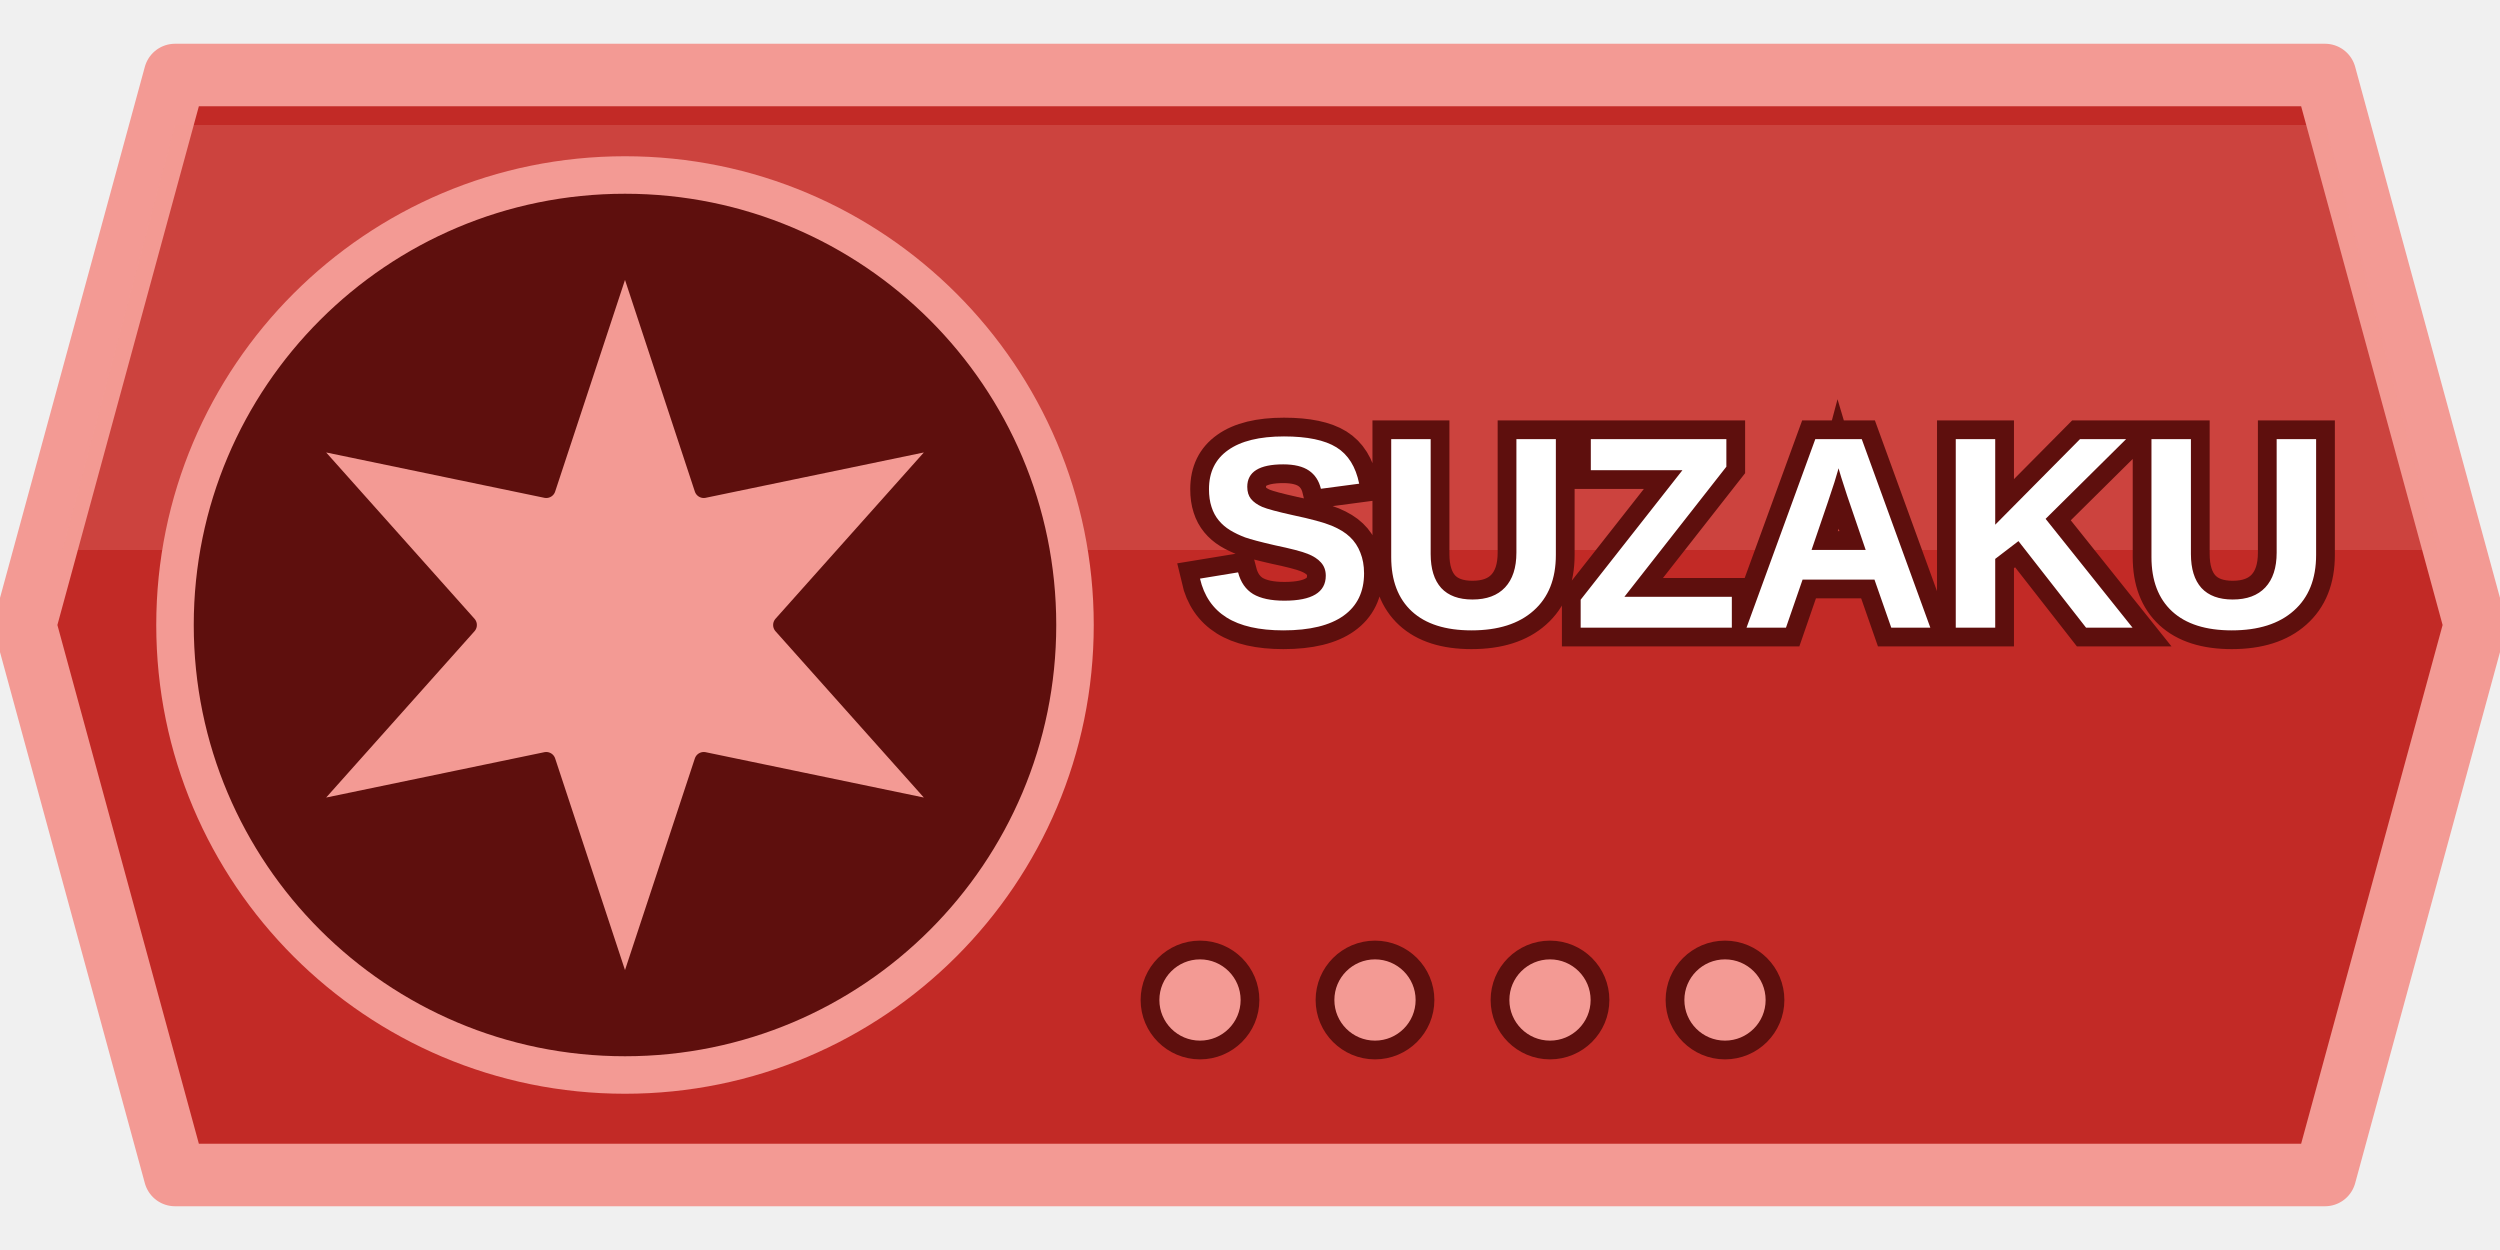
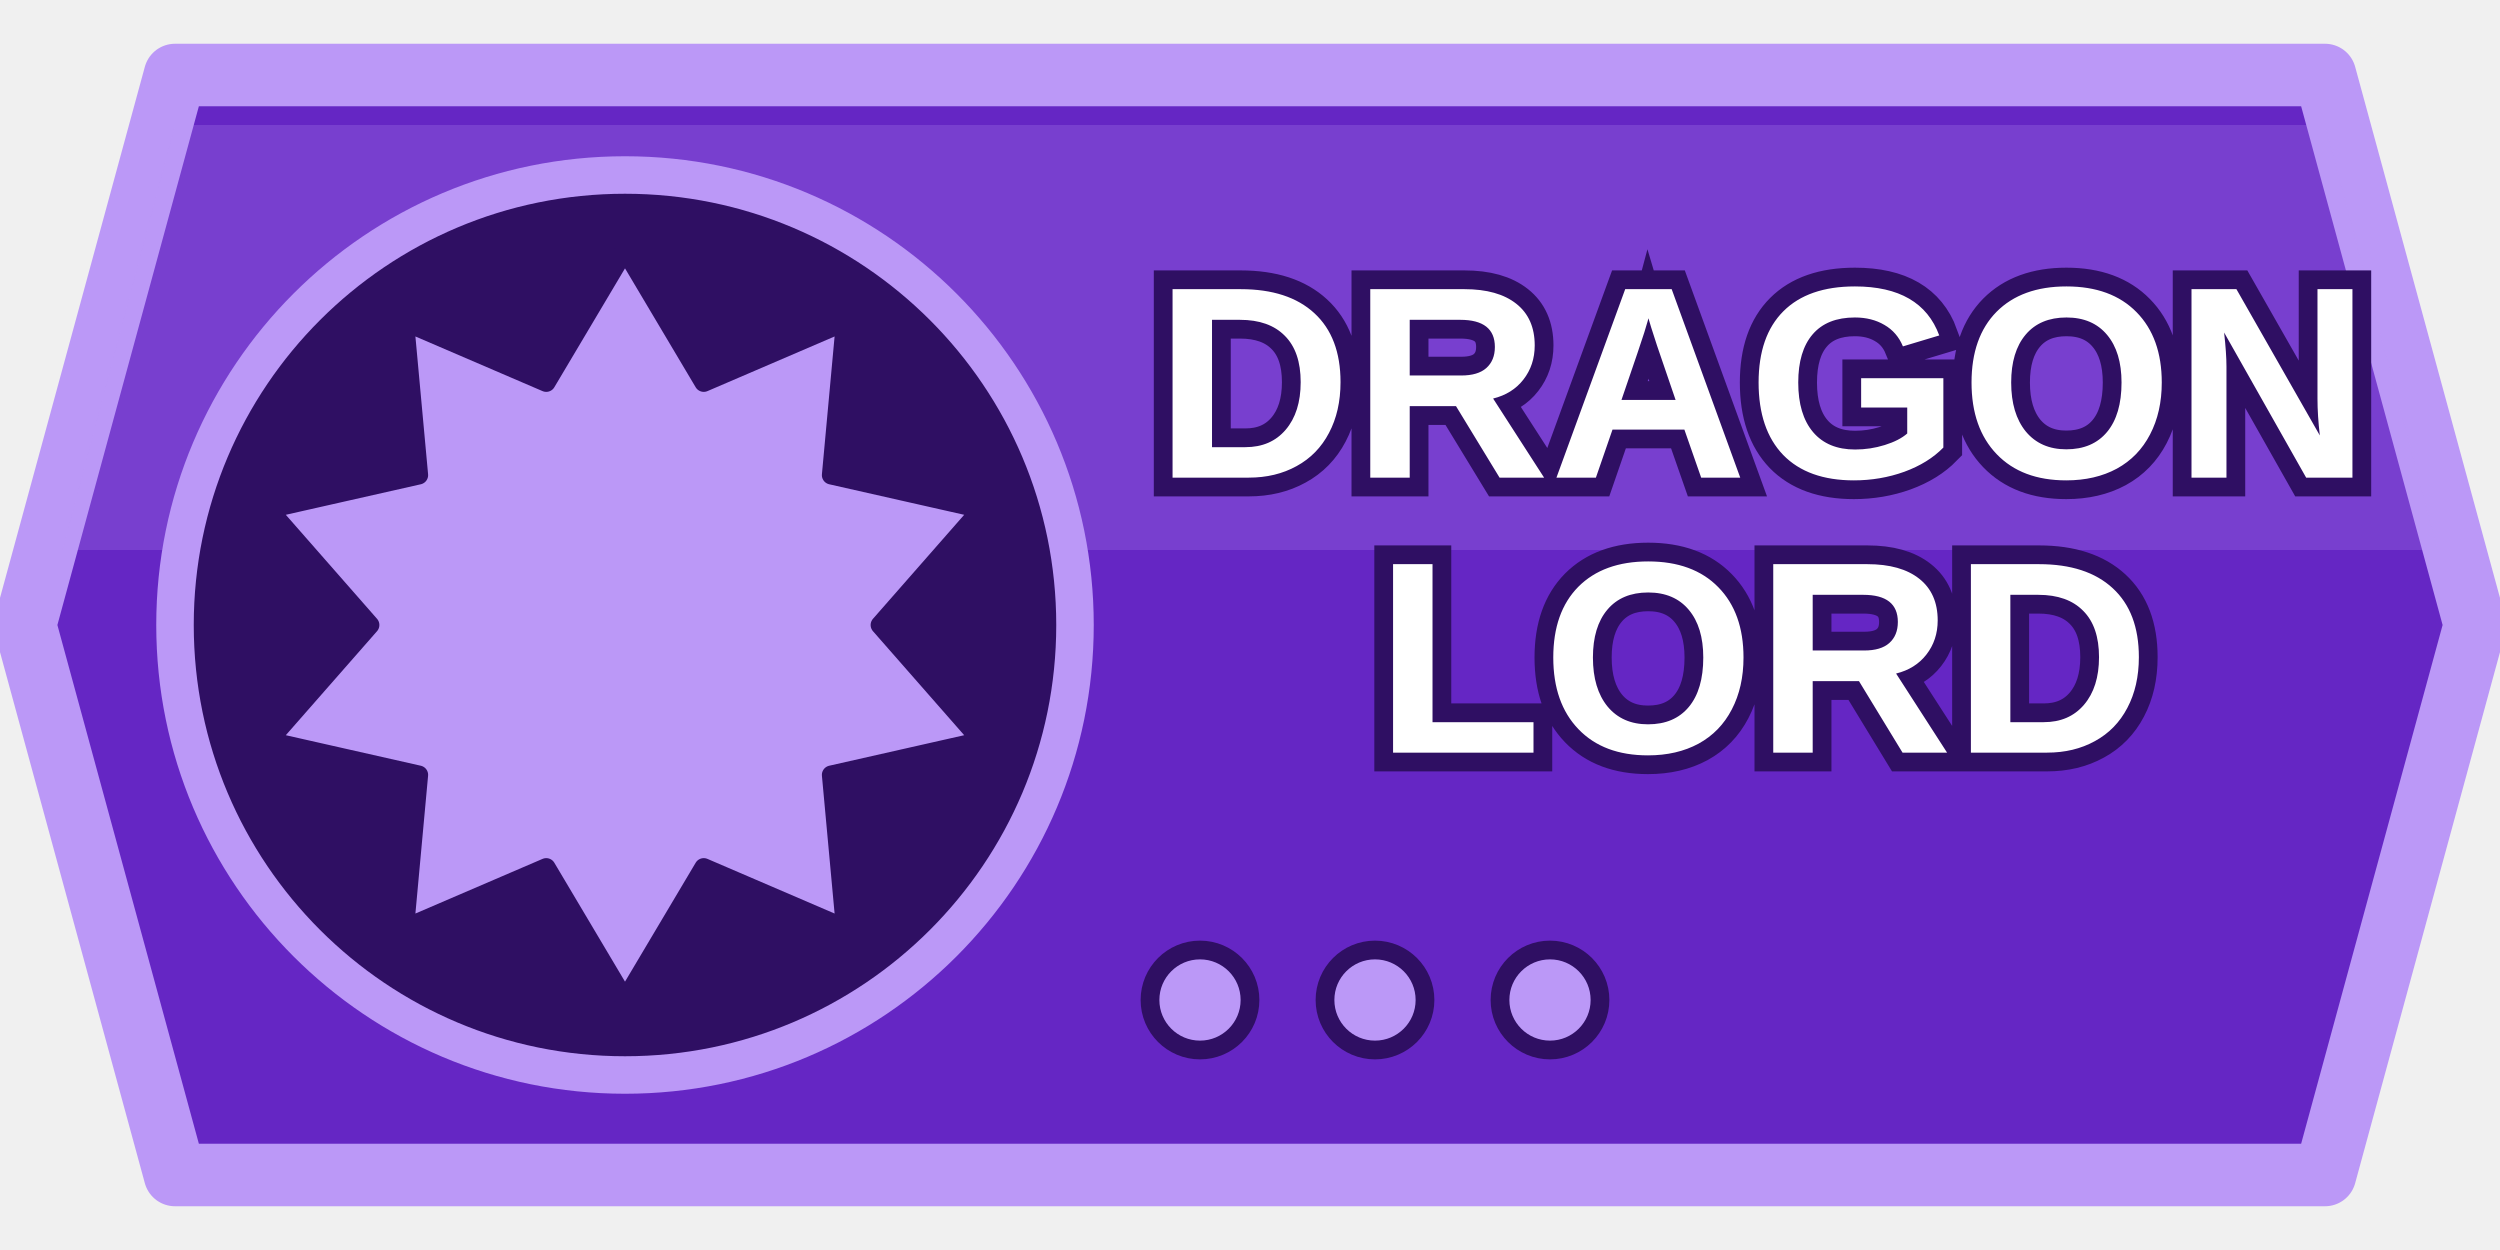
<svg xmlns="http://www.w3.org/2000/svg" viewBox="0 0 200 100" width="200" height="100">
-   <polygon points="14.00,6.00 186.00,6.00 198.00,50.00 186.00,94.00 14.00,94.00 2.00,50.00" fill="#c22a26" stroke="#f39a94" stroke-width="5" stroke-linejoin="round" />
-   <polygon points="14.00,10.00 186.00,10.00 195.00,44.00 5.00,44.00" fill="#f39a94" fill-opacity="0.22" />
-   <circle cx="50" cy="50" r="36" fill="#5e0f0d" stroke="#f39a94" stroke-width="3" />
-   <polygon points="50.00,20.00 56.30,39.09 75.98,35.00 62.60,50.00 75.98,65.00 56.30,60.91 50.00,80.00 43.70,60.91 24.02,65.00 37.40,50.00 24.02,35.00 43.70,39.09" fill="#f39a94" stroke="#5e0f0d" stroke-width="1.5" stroke-linejoin="round" />
-   <circle cx="96.0" cy="80.0" r="4" fill="#f39a94" stroke="#5e0f0d" stroke-width="1.5" />
-   <circle cx="110.0" cy="80.0" r="4" fill="#f39a94" stroke="#5e0f0d" stroke-width="1.5" />
-   <circle cx="124.0" cy="80.0" r="4" fill="#f39a94" stroke="#5e0f0d" stroke-width="1.5" />
-   <circle cx="138.0" cy="80.0" r="4" fill="#f39a94" stroke="#5e0f0d" stroke-width="1.5" />
-   <text x="141" y="44" text-anchor="middle" dominant-baseline="middle" font-family="Arial, Helvetica, sans-serif" font-weight="bold" font-size="21.9" fill="#ffffff" stroke="#5e0f0d" stroke-width="3" paint-order="stroke">SUZAKU</text>
+   <polygon points="14.00,6.00 186.00,6.00 198.00,50.00 186.00,94.00 14.00,94.00 2.00,50.00" fill="#6526c4" stroke="#bb98f7" stroke-width="5" stroke-linejoin="round" />
+   <polygon points="14.00,10.00 186.00,10.00 195.00,44.00 5.00,44.00" fill="#bb98f7" fill-opacity="0.22" />
+   <circle cx="50" cy="50" r="36" fill="#2f0f63" stroke="#bb98f7" stroke-width="3" />
+   <polygon points="50.00,20.00 56.30,30.60 67.63,25.73 66.50,38.01 78.53,40.73 70.40,50.00 78.53,59.27 66.50,61.99 67.63,74.27 56.30,69.40 50.00,80.00 43.70,69.40 32.37,74.27 33.50,61.99 21.47,59.27 29.60,50.00 21.47,40.73 33.50,38.01 32.37,25.73 43.70,30.60" fill="#bb98f7" stroke="#2f0f63" stroke-width="1.5" stroke-linejoin="round" />
+   <circle cx="96.0" cy="80.0" r="4" fill="#bb98f7" stroke="#2f0f63" stroke-width="1.5" />
+   <circle cx="110.0" cy="80.0" r="4" fill="#bb98f7" stroke="#2f0f63" stroke-width="1.5" />
+   <circle cx="124.0" cy="80.0" r="4" fill="#bb98f7" stroke="#2f0f63" stroke-width="1.5" />
+   <text x="141" y="32" text-anchor="middle" dominant-baseline="middle" font-family="Arial, Helvetica, sans-serif" font-weight="bold" font-size="21.9" fill="#ffffff" stroke="#2f0f63" stroke-width="3" paint-order="stroke">DRAGON</text>
+   <text x="141" y="54" text-anchor="middle" dominant-baseline="middle" font-family="Arial, Helvetica, sans-serif" font-weight="bold" font-size="21.9" fill="#ffffff" stroke="#2f0f63" stroke-width="3" paint-order="stroke">LORD</text>
</svg>
